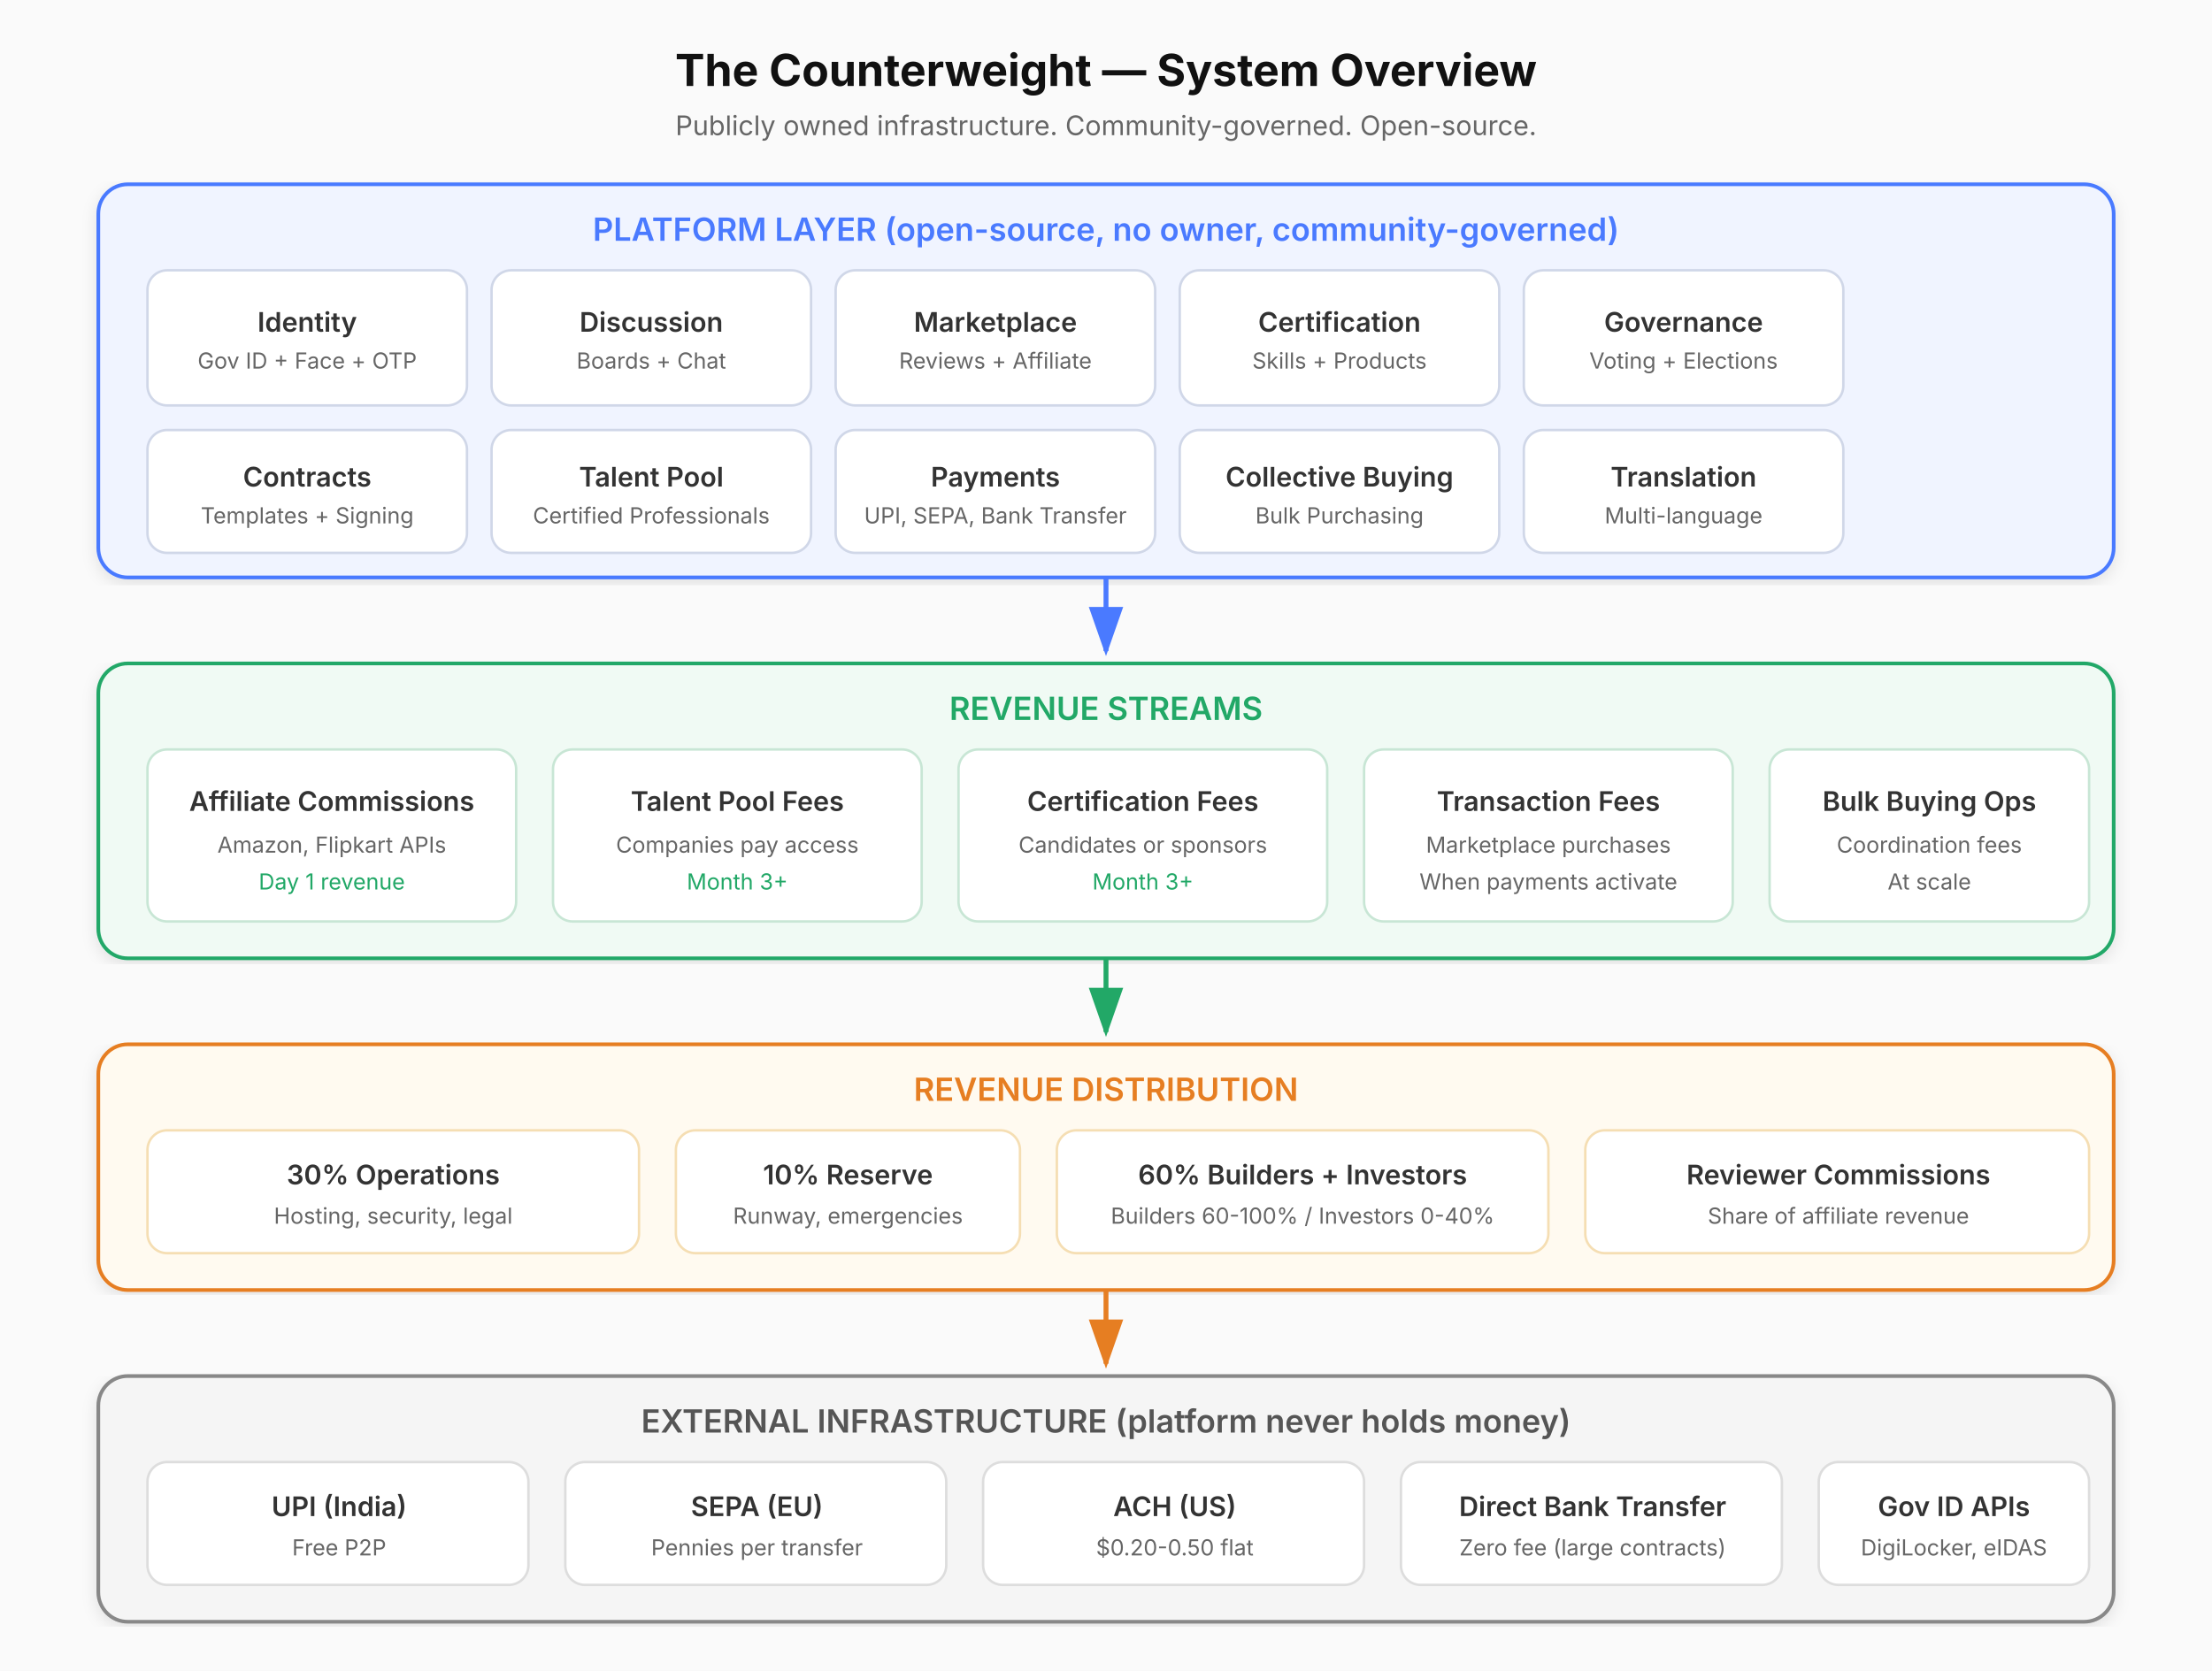
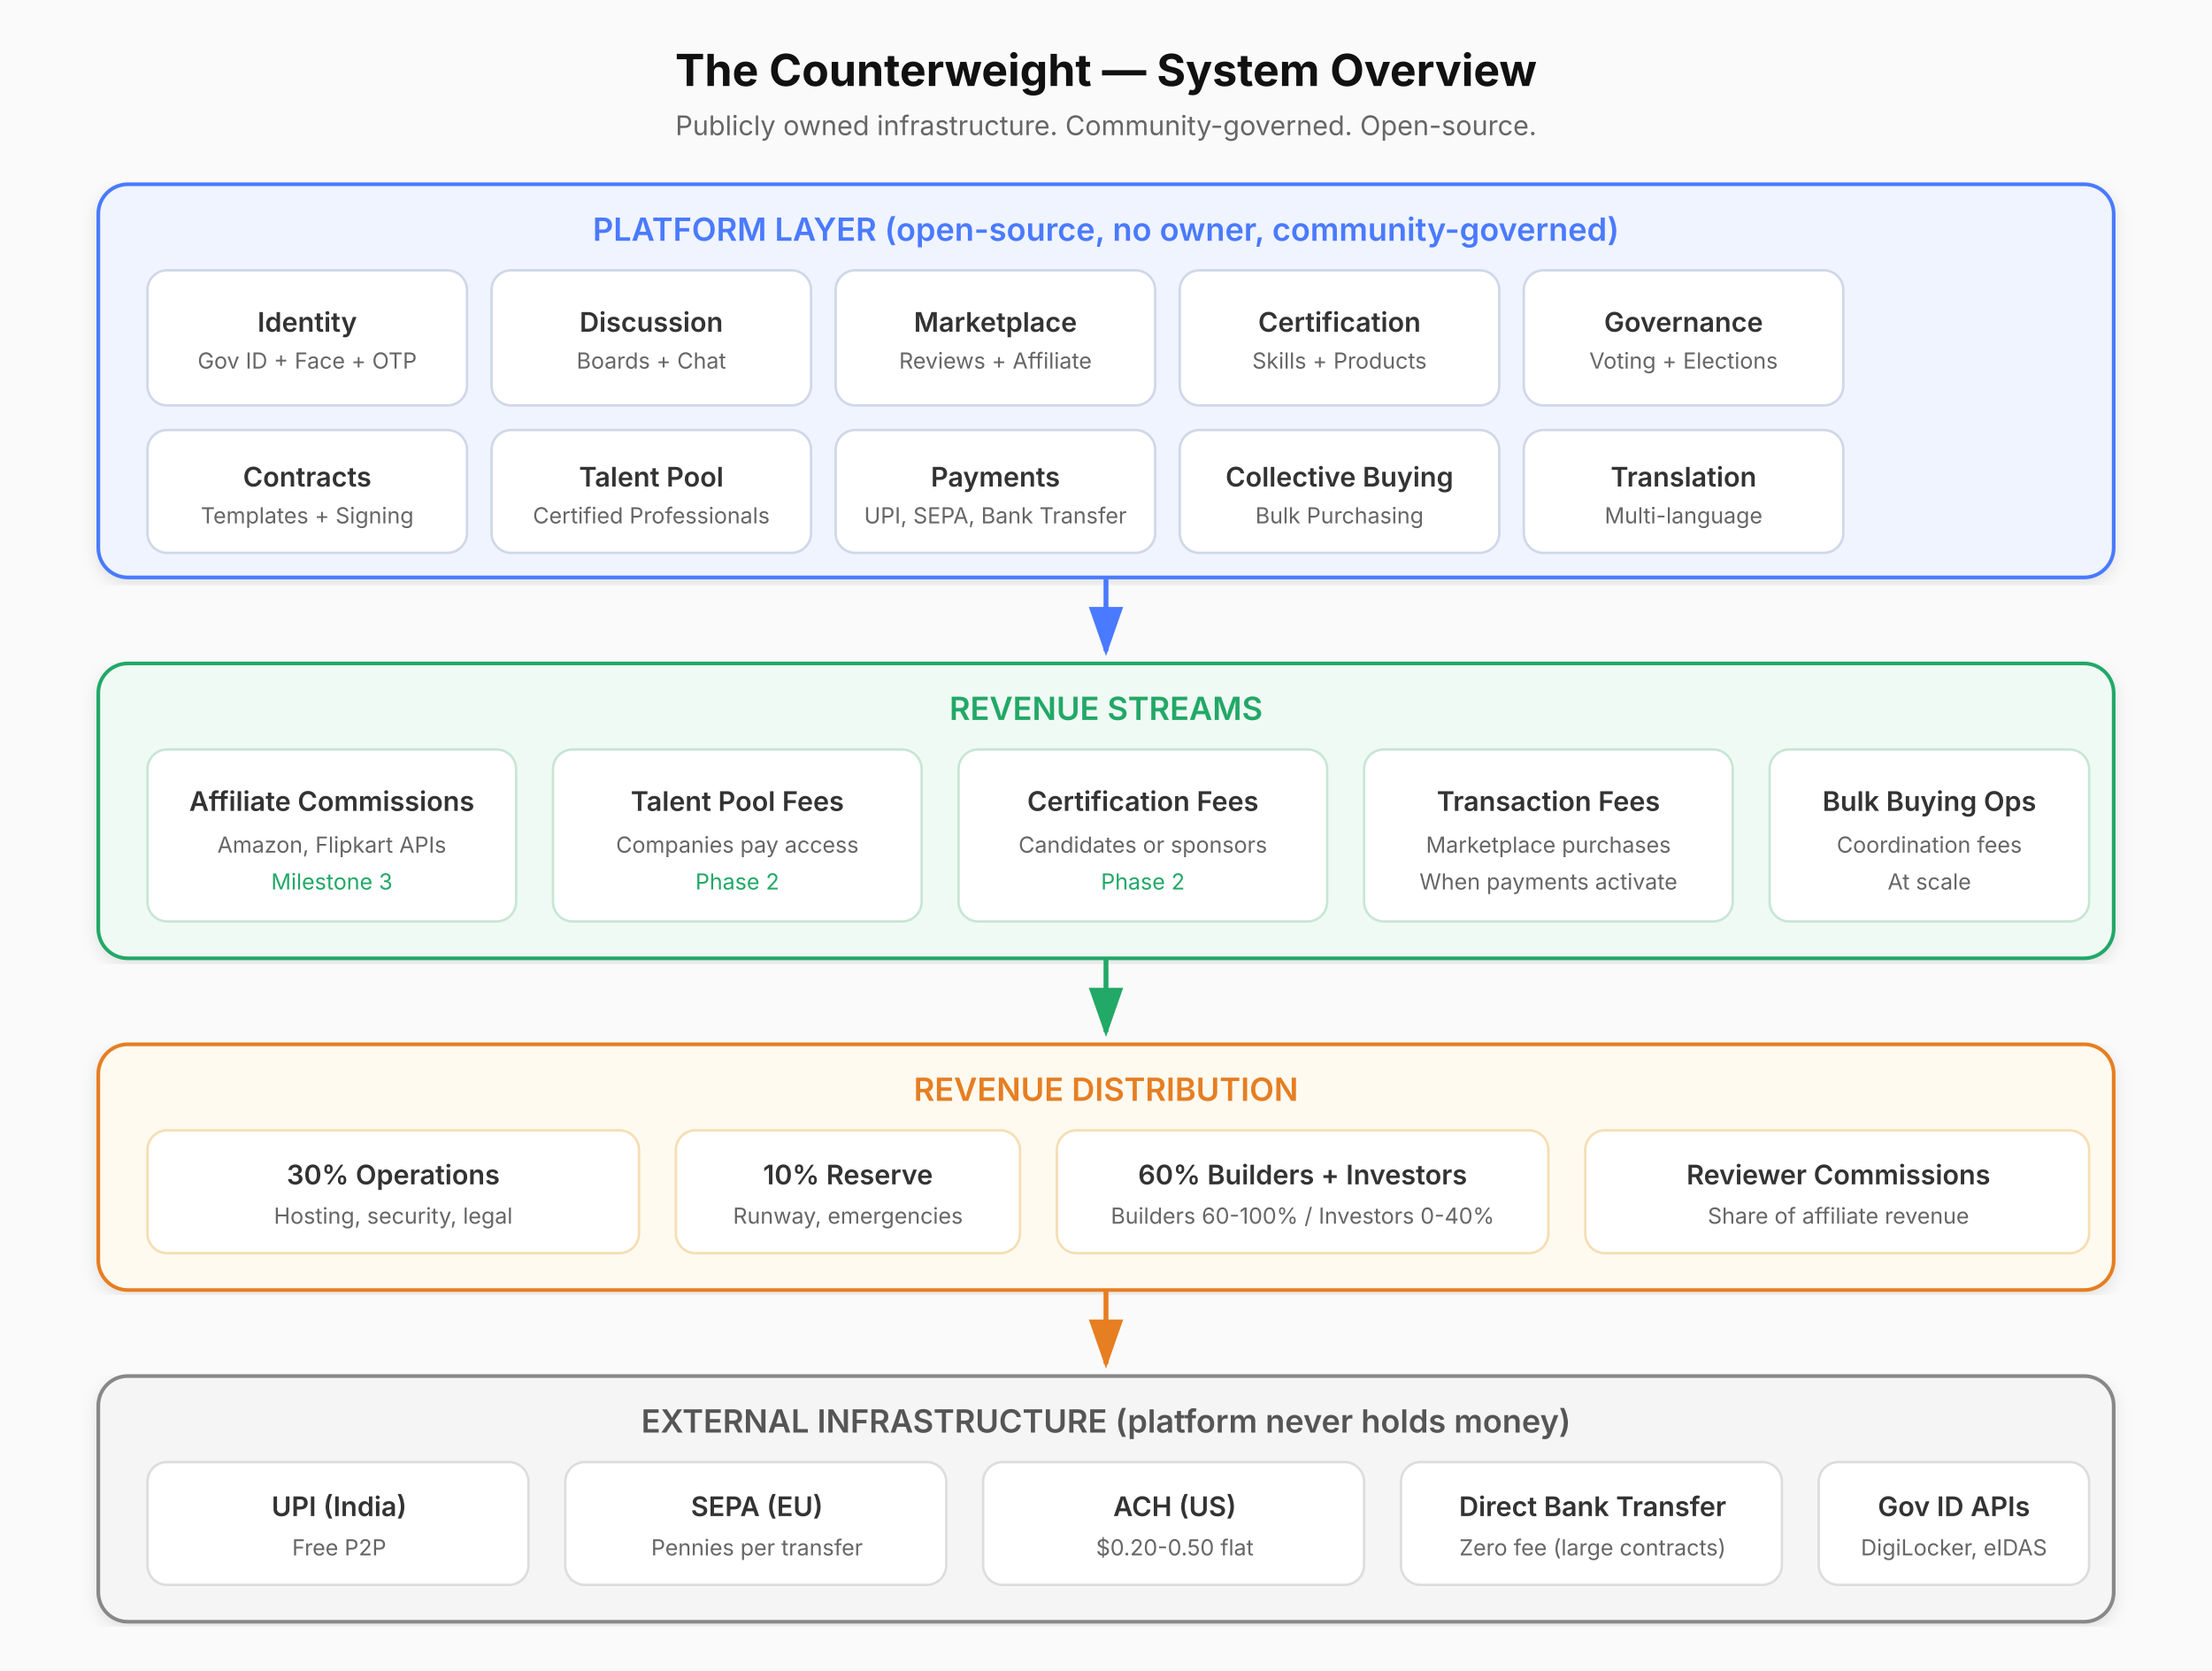
<svg xmlns="http://www.w3.org/2000/svg" viewBox="0 0 900 680" font-family="Inter, -apple-system, sans-serif">
  <defs>
    <filter id="shadow" x="-2%" y="-2%" width="104%" height="104%">
      <feDropShadow dx="0" dy="2" stdDeviation="3" flood-opacity="0.1" />
    </filter>
  </defs>
  <rect width="900" height="680" fill="#fafafa" />
  <text x="450" y="35" text-anchor="middle" font-size="18" font-weight="700" fill="#111">The Counterweight — System Overview</text>
  <text x="450" y="55" text-anchor="middle" font-size="11" fill="#666">Publicly owned infrastructure. Community-governed. Open-source.</text>
  <rect x="40" y="75" width="820" height="160" rx="12" fill="#f0f4ff" stroke="#4a7aff" stroke-width="1.5" filter="url(#shadow)" />
  <text x="450" y="98" text-anchor="middle" font-size="13" font-weight="600" fill="#4a7aff">PLATFORM LAYER (open-source, no owner, community-governed)</text>
  <rect x="60" y="110" width="130" height="55" rx="8" fill="#fff" stroke="#d0d7e8" stroke-width="1" />
  <text x="125" y="135" text-anchor="middle" font-size="11" font-weight="600" fill="#333">Identity</text>
  <text x="125" y="150" text-anchor="middle" font-size="9" fill="#666">Gov ID + Face + OTP</text>
  <rect x="200" y="110" width="130" height="55" rx="8" fill="#fff" stroke="#d0d7e8" stroke-width="1" />
  <text x="265" y="135" text-anchor="middle" font-size="11" font-weight="600" fill="#333">Discussion</text>
  <text x="265" y="150" text-anchor="middle" font-size="9" fill="#666">Boards + Chat</text>
  <rect x="340" y="110" width="130" height="55" rx="8" fill="#fff" stroke="#d0d7e8" stroke-width="1" />
  <text x="405" y="135" text-anchor="middle" font-size="11" font-weight="600" fill="#333">Marketplace</text>
  <text x="405" y="150" text-anchor="middle" font-size="9" fill="#666">Reviews + Affiliate</text>
  <rect x="480" y="110" width="130" height="55" rx="8" fill="#fff" stroke="#d0d7e8" stroke-width="1" />
  <text x="545" y="135" text-anchor="middle" font-size="11" font-weight="600" fill="#333">Certification</text>
  <text x="545" y="150" text-anchor="middle" font-size="9" fill="#666">Skills + Products</text>
  <rect x="620" y="110" width="130" height="55" rx="8" fill="#fff" stroke="#d0d7e8" stroke-width="1" />
  <text x="685" y="135" text-anchor="middle" font-size="11" font-weight="600" fill="#333">Governance</text>
  <text x="685" y="150" text-anchor="middle" font-size="9" fill="#666">Voting + Elections</text>
  <rect x="60" y="175" width="130" height="50" rx="8" fill="#fff" stroke="#d0d7e8" stroke-width="1" />
  <text x="125" y="198" text-anchor="middle" font-size="11" font-weight="600" fill="#333">Contracts</text>
  <text x="125" y="213" text-anchor="middle" font-size="9" fill="#666">Templates + Signing</text>
  <rect x="200" y="175" width="130" height="50" rx="8" fill="#fff" stroke="#d0d7e8" stroke-width="1" />
  <text x="265" y="198" text-anchor="middle" font-size="11" font-weight="600" fill="#333">Talent Pool</text>
  <text x="265" y="213" text-anchor="middle" font-size="9" fill="#666">Certified Professionals</text>
  <rect x="340" y="175" width="130" height="50" rx="8" fill="#fff" stroke="#d0d7e8" stroke-width="1" />
  <text x="405" y="198" text-anchor="middle" font-size="11" font-weight="600" fill="#333">Payments</text>
  <text x="405" y="213" text-anchor="middle" font-size="9" fill="#666">UPI, SEPA, Bank Transfer</text>
  <rect x="480" y="175" width="130" height="50" rx="8" fill="#fff" stroke="#d0d7e8" stroke-width="1" />
  <text x="545" y="198" text-anchor="middle" font-size="11" font-weight="600" fill="#333">Collective Buying</text>
  <text x="545" y="213" text-anchor="middle" font-size="9" fill="#666">Bulk Purchasing</text>
  <rect x="620" y="175" width="130" height="50" rx="8" fill="#fff" stroke="#d0d7e8" stroke-width="1" />
  <text x="685" y="198" text-anchor="middle" font-size="11" font-weight="600" fill="#333">Translation</text>
  <text x="685" y="213" text-anchor="middle" font-size="9" fill="#666">Multi-language</text>
  <line x1="450" y1="235" x2="450" y2="265" stroke="#4a7aff" stroke-width="2" marker-end="url(#arrowBlue)" />
  <defs>
    <marker id="arrowBlue" markerWidth="10" markerHeight="7" refX="9" refY="3.5" orient="auto">
      <polygon points="0 0, 10 3.5, 0 7" fill="#4a7aff" />
    </marker>
    <marker id="arrowGreen" markerWidth="10" markerHeight="7" refX="9" refY="3.5" orient="auto">
      <polygon points="0 0, 10 3.5, 0 7" fill="#22a867" />
    </marker>
    <marker id="arrowOrange" markerWidth="10" markerHeight="7" refX="9" refY="3.5" orient="auto">
      <polygon points="0 0, 10 3.5, 0 7" fill="#e67e22" />
    </marker>
  </defs>
  <rect x="40" y="270" width="820" height="120" rx="12" fill="#f0faf4" stroke="#22a867" stroke-width="1.5" filter="url(#shadow)" />
  <text x="450" y="293" text-anchor="middle" font-size="13" font-weight="600" fill="#22a867">REVENUE STREAMS</text>
  <rect x="60" y="305" width="150" height="70" rx="8" fill="#fff" stroke="#c8e6d5" stroke-width="1" />
  <text x="135" y="330" text-anchor="middle" font-size="11" font-weight="600" fill="#333">Affiliate Commissions</text>
  <text x="135" y="347" text-anchor="middle" font-size="9" fill="#666">Amazon, Flipkart APIs</text>
-   <text x="135" y="362" text-anchor="middle" font-size="9" fill="#22a867">Day 1 revenue</text>
+   <text x="135" y="362" text-anchor="middle" font-size="9" fill="#22a867">Milestone 3</text>
  <rect x="225" y="305" width="150" height="70" rx="8" fill="#fff" stroke="#c8e6d5" stroke-width="1" />
  <text x="300" y="330" text-anchor="middle" font-size="11" font-weight="600" fill="#333">Talent Pool Fees</text>
  <text x="300" y="347" text-anchor="middle" font-size="9" fill="#666">Companies pay access</text>
-   <text x="300" y="362" text-anchor="middle" font-size="9" fill="#22a867">Month 3+</text>
+   <text x="300" y="362" text-anchor="middle" font-size="9" fill="#22a867">Phase 2</text>
  <rect x="390" y="305" width="150" height="70" rx="8" fill="#fff" stroke="#c8e6d5" stroke-width="1" />
  <text x="465" y="330" text-anchor="middle" font-size="11" font-weight="600" fill="#333">Certification Fees</text>
  <text x="465" y="347" text-anchor="middle" font-size="9" fill="#666">Candidates or sponsors</text>
-   <text x="465" y="362" text-anchor="middle" font-size="9" fill="#22a867">Month 3+</text>
+   <text x="465" y="362" text-anchor="middle" font-size="9" fill="#22a867">Phase 2</text>
  <rect x="555" y="305" width="150" height="70" rx="8" fill="#fff" stroke="#c8e6d5" stroke-width="1" />
  <text x="630" y="330" text-anchor="middle" font-size="11" font-weight="600" fill="#333">Transaction Fees</text>
  <text x="630" y="347" text-anchor="middle" font-size="9" fill="#666">Marketplace purchases</text>
  <text x="630" y="362" text-anchor="middle" font-size="9" fill="#666">When payments activate</text>
  <rect x="720" y="305" width="130" height="70" rx="8" fill="#fff" stroke="#c8e6d5" stroke-width="1" />
  <text x="785" y="330" text-anchor="middle" font-size="11" font-weight="600" fill="#333">Bulk Buying Ops</text>
  <text x="785" y="347" text-anchor="middle" font-size="9" fill="#666">Coordination fees</text>
  <text x="785" y="362" text-anchor="middle" font-size="9" fill="#666">At scale</text>
  <line x1="450" y1="390" x2="450" y2="420" stroke="#22a867" stroke-width="2" marker-end="url(#arrowGreen)" />
  <rect x="40" y="425" width="820" height="100" rx="12" fill="#fffaf0" stroke="#e67e22" stroke-width="1.5" filter="url(#shadow)" />
  <text x="450" y="448" text-anchor="middle" font-size="13" font-weight="600" fill="#e67e22">REVENUE DISTRIBUTION</text>
  <rect x="60" y="460" width="200" height="50" rx="8" fill="#fff" stroke="#f5deb3" stroke-width="1" />
  <text x="160" y="482" text-anchor="middle" font-size="11" font-weight="600" fill="#333">30% Operations</text>
  <text x="160" y="498" text-anchor="middle" font-size="9" fill="#666">Hosting, security, legal</text>
  <rect x="275" y="460" width="140" height="50" rx="8" fill="#fff" stroke="#f5deb3" stroke-width="1" />
  <text x="345" y="482" text-anchor="middle" font-size="11" font-weight="600" fill="#333">10% Reserve</text>
  <text x="345" y="498" text-anchor="middle" font-size="9" fill="#666">Runway, emergencies</text>
  <rect x="430" y="460" width="200" height="50" rx="8" fill="#fff" stroke="#f5deb3" stroke-width="1" />
  <text x="530" y="482" text-anchor="middle" font-size="11" font-weight="600" fill="#333">60% Builders + Investors</text>
  <text x="530" y="498" text-anchor="middle" font-size="9" fill="#666">Builders 60-100% / Investors 0-40%</text>
  <rect x="645" y="460" width="205" height="50" rx="8" fill="#fff" stroke="#f5deb3" stroke-width="1" />
  <text x="748" y="482" text-anchor="middle" font-size="11" font-weight="600" fill="#333">Reviewer Commissions</text>
  <text x="748" y="498" text-anchor="middle" font-size="9" fill="#666">Share of affiliate revenue</text>
  <line x1="450" y1="525" x2="450" y2="555" stroke="#e67e22" stroke-width="2" marker-end="url(#arrowOrange)" />
  <rect x="40" y="560" width="820" height="100" rx="12" fill="#f5f5f5" stroke="#888" stroke-width="1.5" filter="url(#shadow)" />
  <text x="450" y="583" text-anchor="middle" font-size="13" font-weight="600" fill="#555">EXTERNAL INFRASTRUCTURE (platform never holds money)</text>
  <rect x="60" y="595" width="155" height="50" rx="8" fill="#fff" stroke="#ddd" stroke-width="1" />
  <text x="138" y="617" text-anchor="middle" font-size="11" font-weight="600" fill="#333">UPI (India)</text>
  <text x="138" y="633" text-anchor="middle" font-size="9" fill="#666">Free P2P</text>
  <rect x="230" y="595" width="155" height="50" rx="8" fill="#fff" stroke="#ddd" stroke-width="1" />
  <text x="308" y="617" text-anchor="middle" font-size="11" font-weight="600" fill="#333">SEPA (EU)</text>
  <text x="308" y="633" text-anchor="middle" font-size="9" fill="#666">Pennies per transfer</text>
  <rect x="400" y="595" width="155" height="50" rx="8" fill="#fff" stroke="#ddd" stroke-width="1" />
  <text x="478" y="617" text-anchor="middle" font-size="11" font-weight="600" fill="#333">ACH (US)</text>
  <text x="478" y="633" text-anchor="middle" font-size="9" fill="#666">$0.20-0.50 flat</text>
  <rect x="570" y="595" width="155" height="50" rx="8" fill="#fff" stroke="#ddd" stroke-width="1" />
  <text x="648" y="617" text-anchor="middle" font-size="11" font-weight="600" fill="#333">Direct Bank Transfer</text>
  <text x="648" y="633" text-anchor="middle" font-size="9" fill="#666">Zero fee (large contracts)</text>
  <rect x="740" y="595" width="110" height="50" rx="8" fill="#fff" stroke="#ddd" stroke-width="1" />
  <text x="795" y="617" text-anchor="middle" font-size="11" font-weight="600" fill="#333">Gov ID APIs</text>
  <text x="795" y="633" text-anchor="middle" font-size="9" fill="#666">DigiLocker, eIDAS</text>
</svg>
